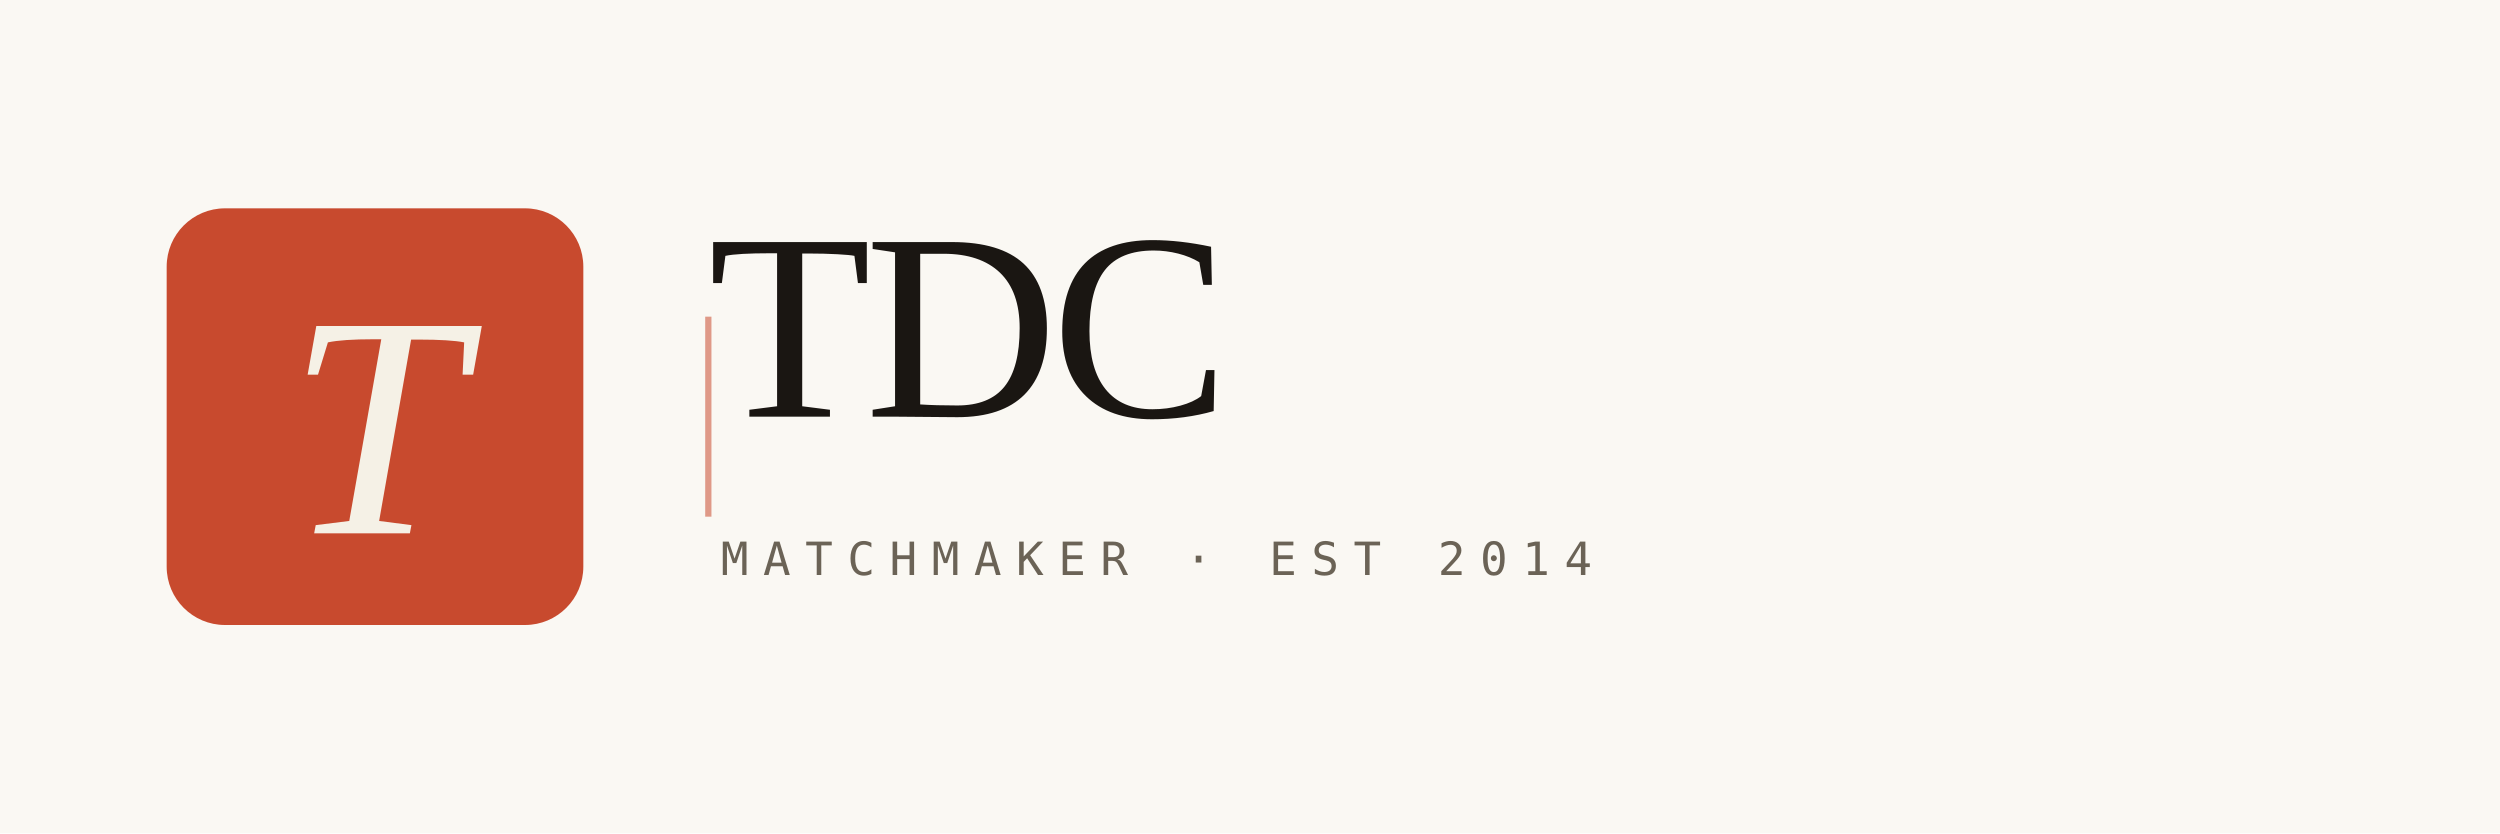
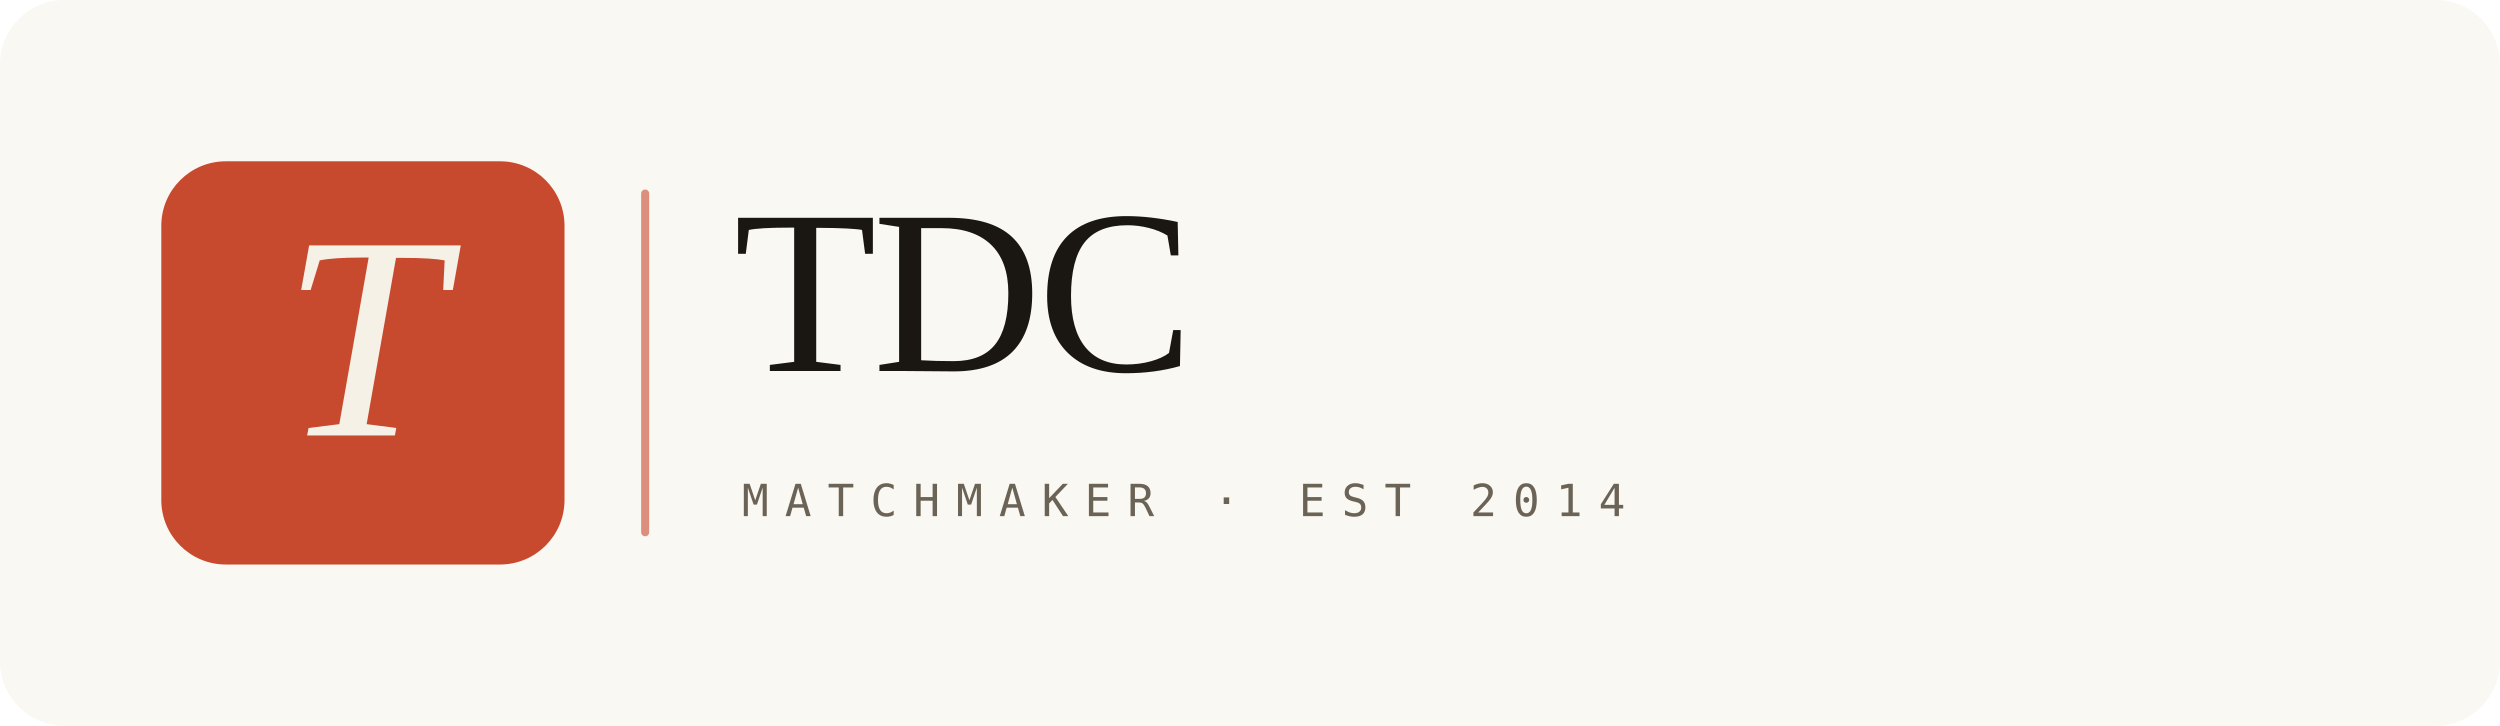
- <svg xmlns="http://www.w3.org/2000/svg" viewBox="0 0 600 200" width="600" height="200" font-family="Georgia, 'Times New Roman', serif">
-   <rect width="600" height="200" fill="#FAF8F3" />
-   <g transform="translate(40, 50)">
-     <rect x="0" y="0" width="100" height="100" rx="14" fill="#C84A2E" />
-     <text x="50" y="78" font-size="76" font-weight="400" font-style="italic" text-anchor="middle" fill="#F5F1E6" font-family="Georgia, 'Times New Roman', serif">T</text>
-   </g>
-   <g transform="translate(170, 0)" fill="#1A1612">
-     <text x="0" y="100" font-size="64" font-weight="400" letter-spacing="-1.5" font-family="Georgia, 'Times New Roman', serif">TDC</text>
-     <text x="3" y="138" font-size="11" font-weight="500" letter-spacing="3.5" fill="#6B6356" font-family="'SF Mono', 'JetBrains Mono', Menlo, monospace">MATCHMAKER · EST 2014</text>
-   </g>
-   <line x1="170" y1="76" x2="170" y2="124" stroke="#C84A2E" stroke-width="1.5" opacity="0.55" />
+ <svg xmlns="http://www.w3.org/2000/svg" viewBox="0 0 620 180" width="620" height="180">
+   <rect width="620" height="180" rx="16" fill="#FAF8F3" />
+   <rect x="40" y="40" width="100" height="100" rx="16" fill="#C84A2E" />
+   <text x="90" y="108" font-size="72" font-weight="400" text-anchor="middle" fill="#F5F1E6" font-family="Georgia, 'Times New Roman', 'Playfair Display', serif" font-style="italic">T</text>
+   <line x1="160" y1="48" x2="160" y2="132" stroke="#C84A2E" stroke-width="2" stroke-linecap="round" opacity="0.6" />
+   <text x="182" y="92" font-size="58" font-weight="400" letter-spacing="-1" fill="#1A1612" font-family="Georgia, 'Times New Roman', 'Playfair Display', serif">TDC</text>
+   <text x="184" y="128" font-size="11" font-weight="500" letter-spacing="4" fill="#6B6356" font-family="'SF Mono', 'JetBrains Mono', Menlo, Consolas, monospace">MATCHMAKER · EST 2014</text>
</svg>
